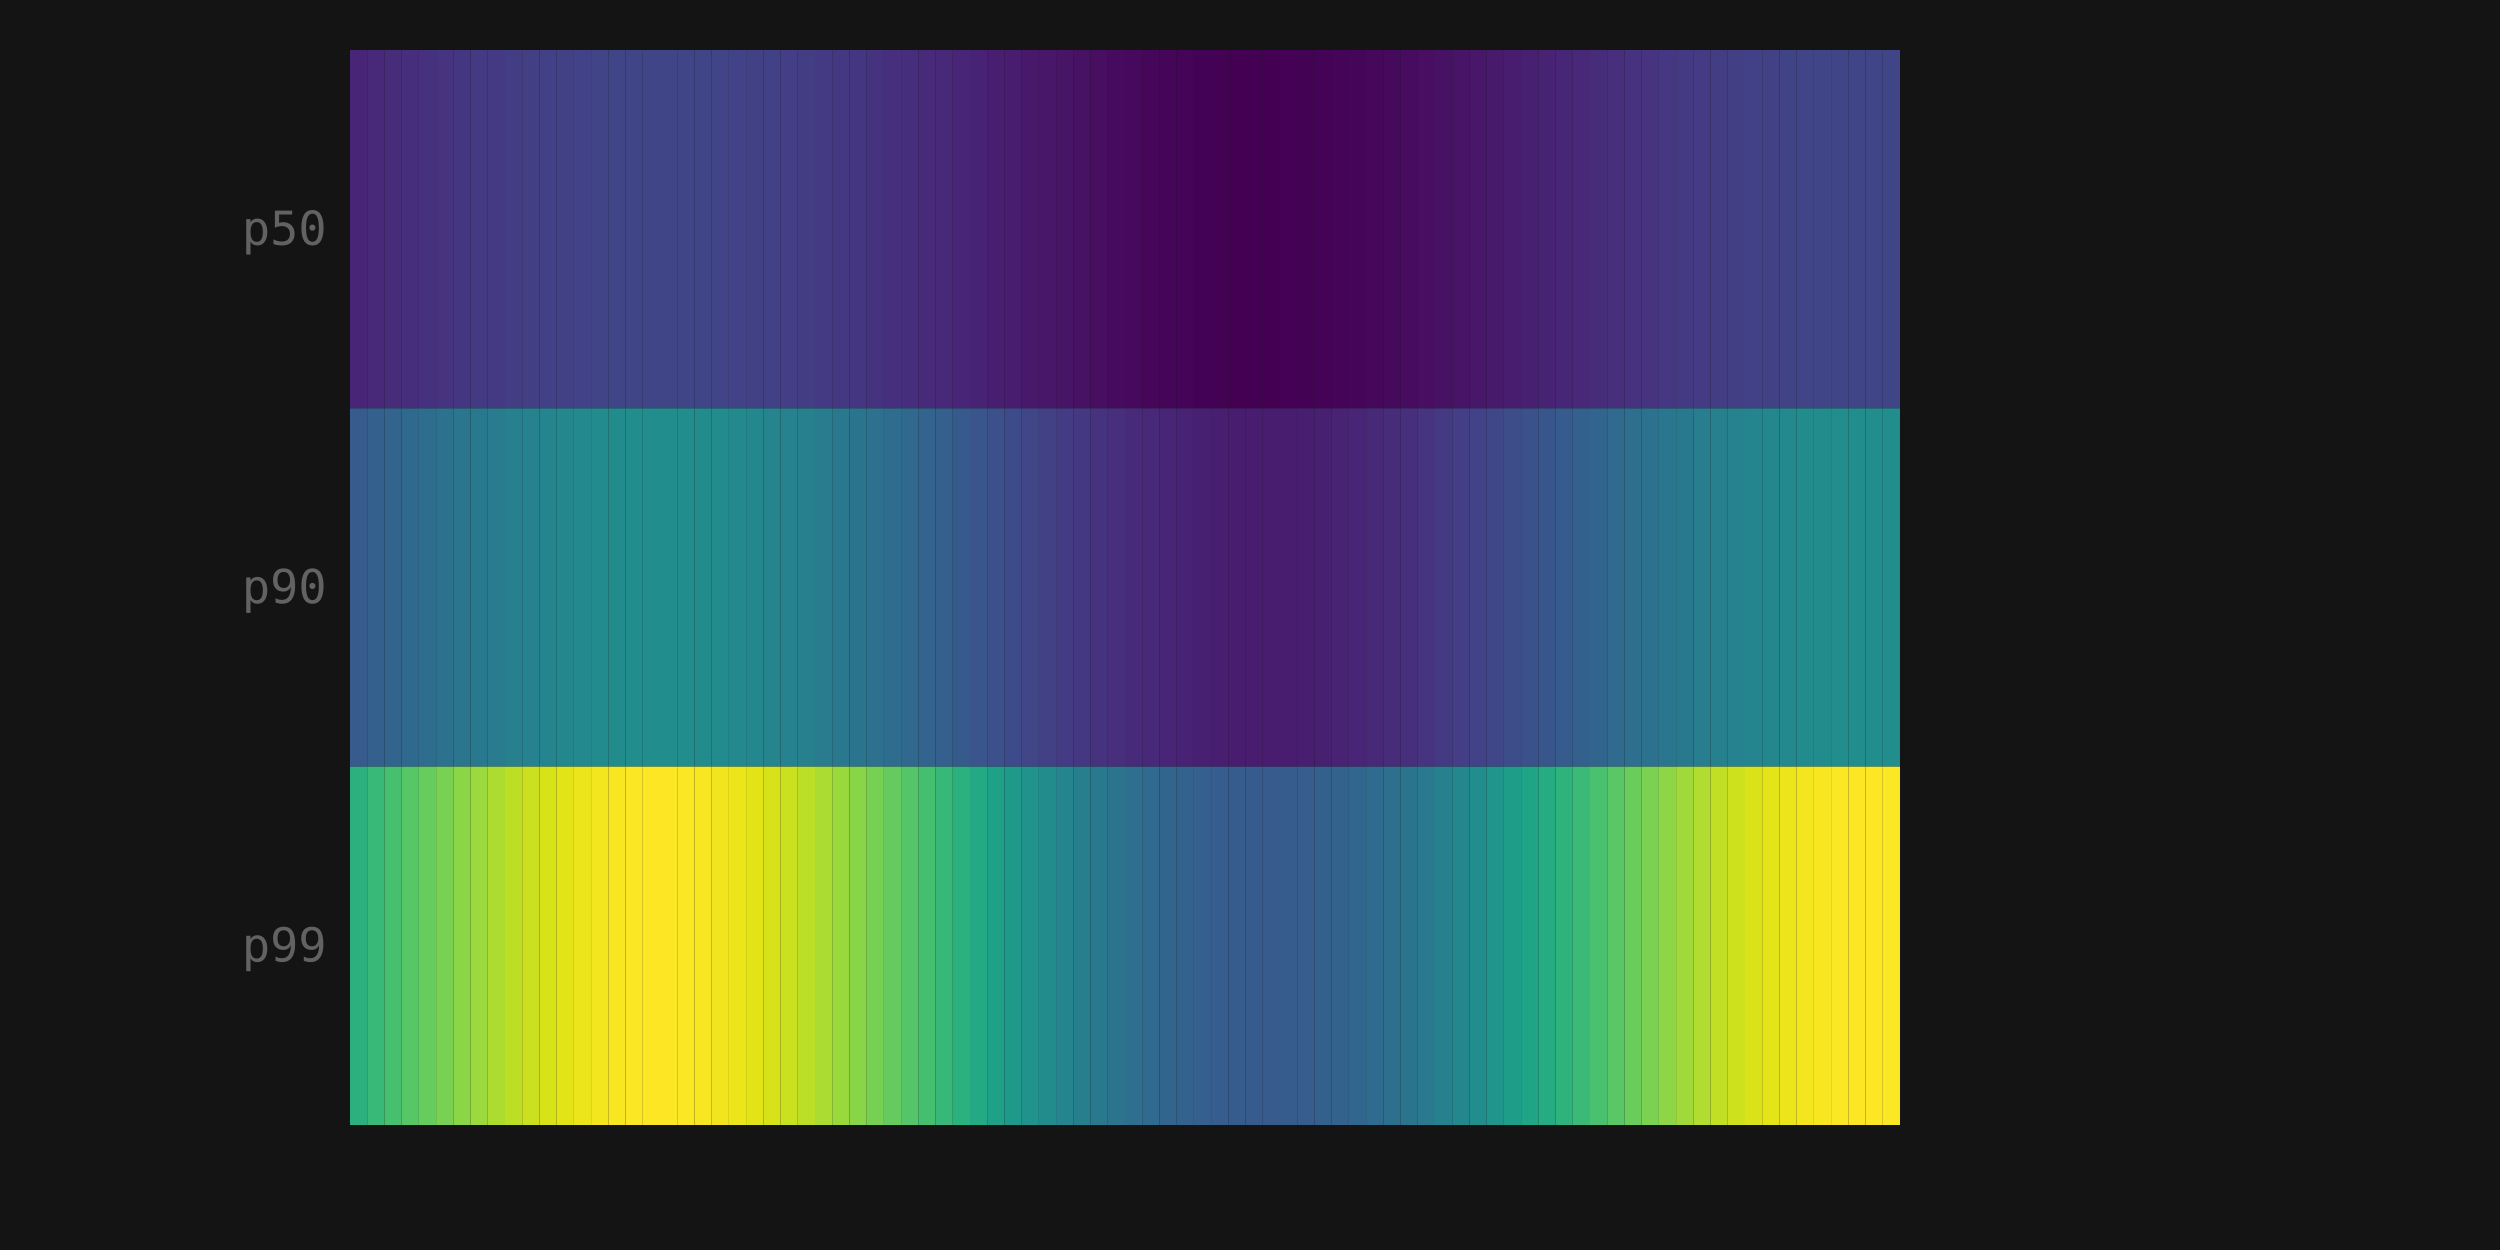
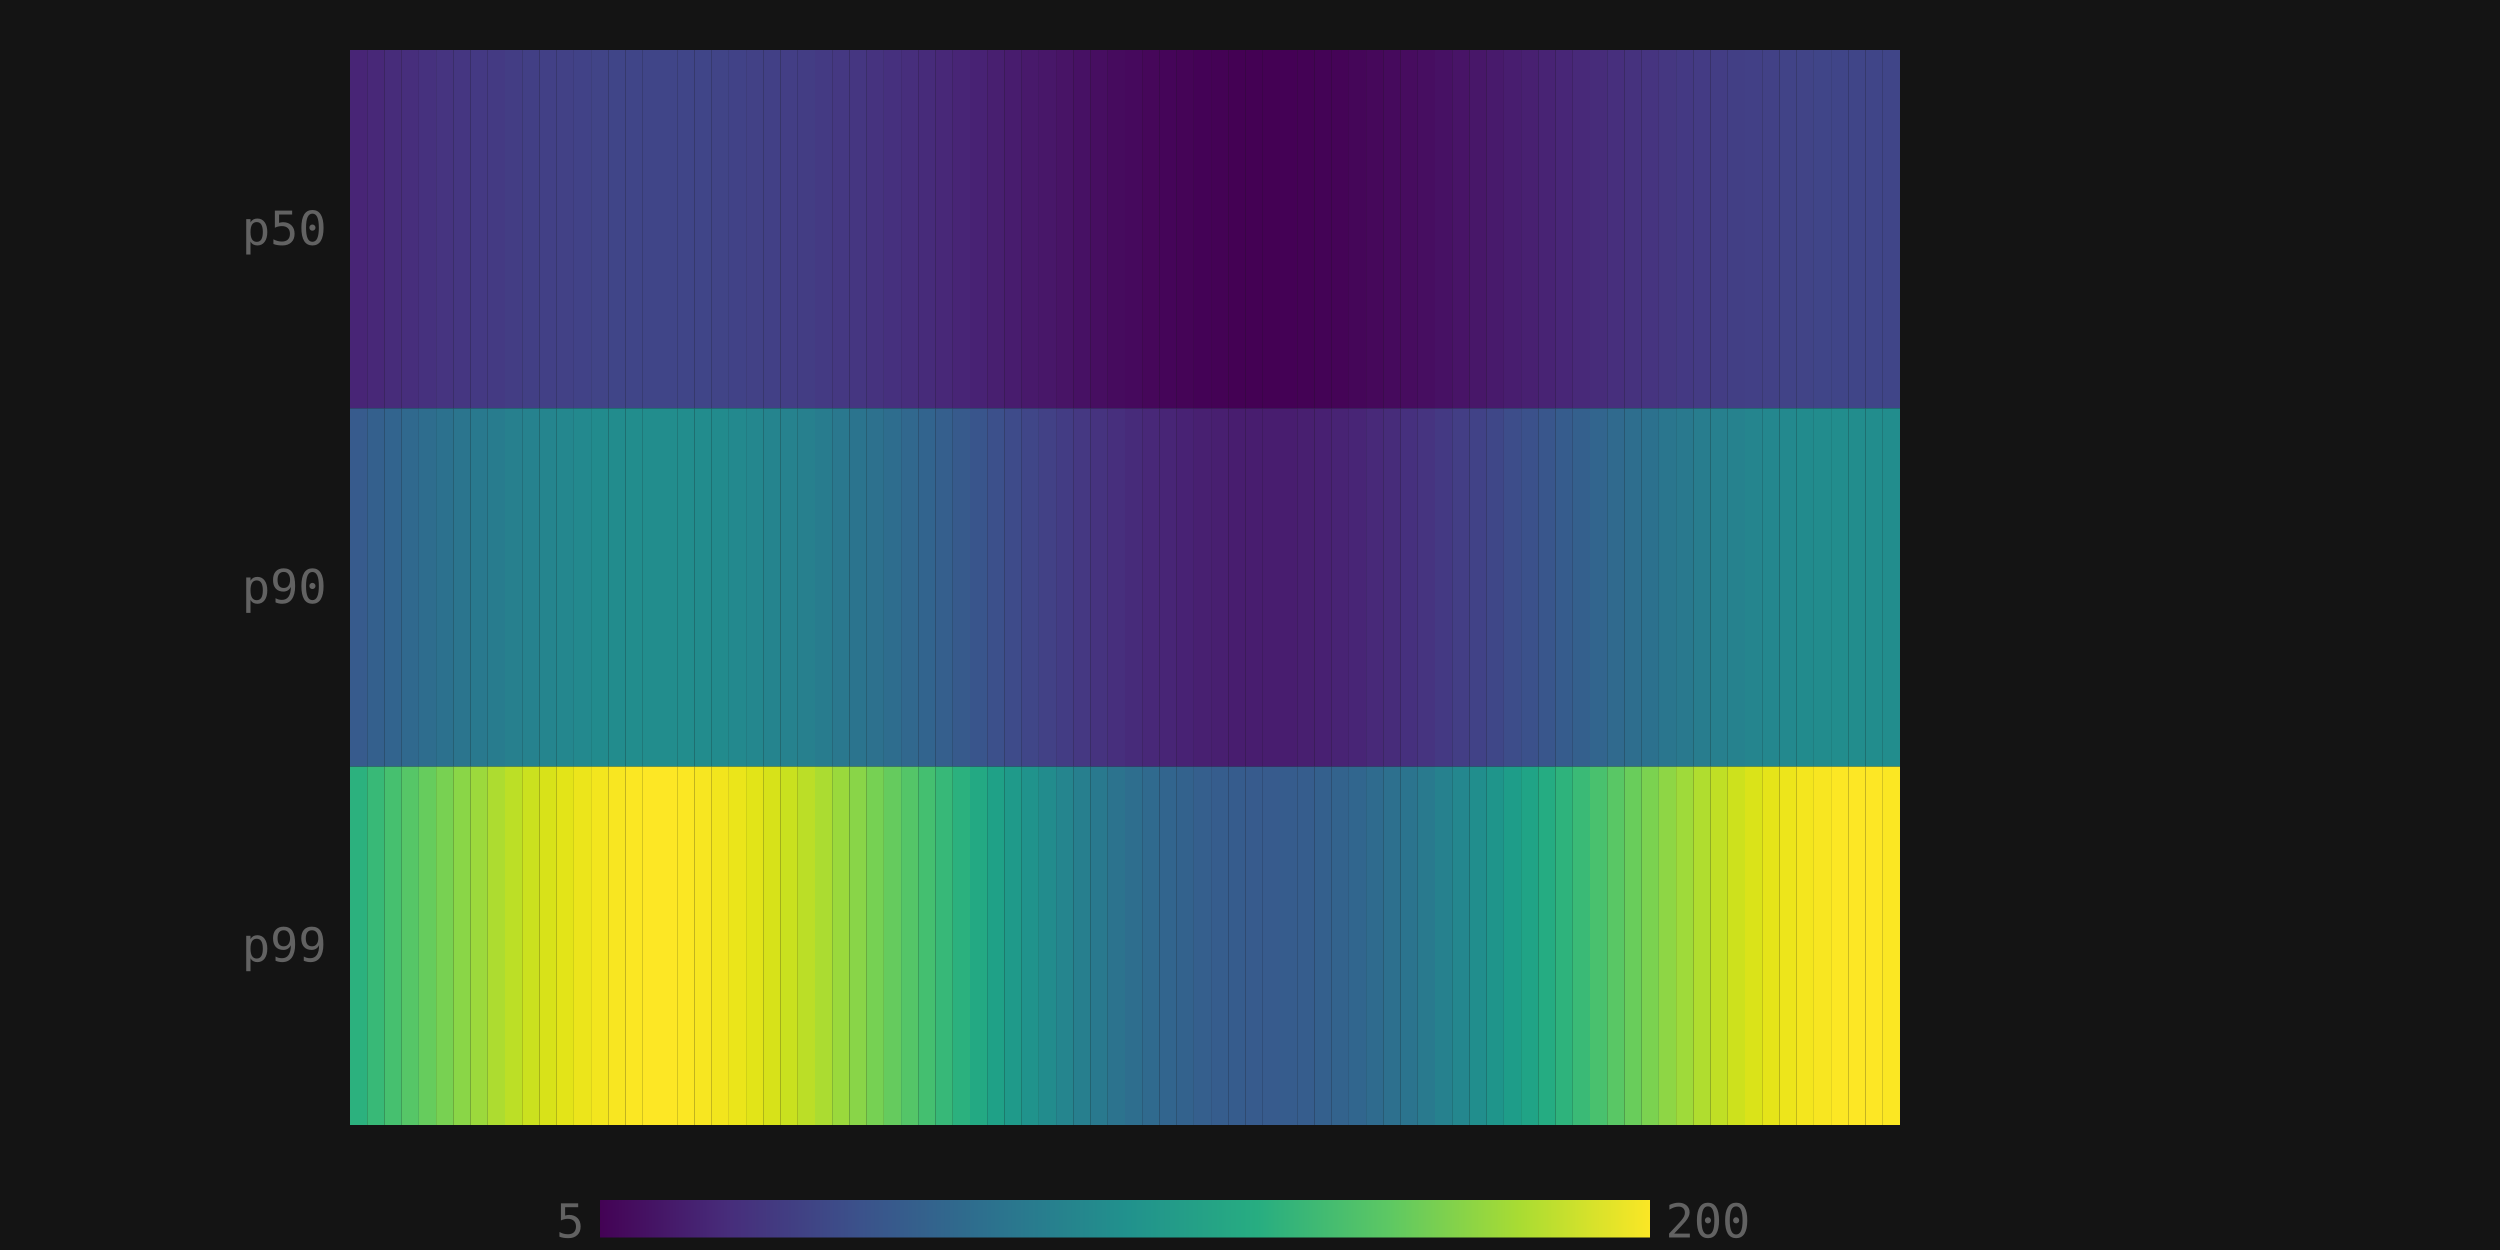
<svg xmlns="http://www.w3.org/2000/svg" viewBox="0 0 640 320" width="640" height="320">
  <rect width="100%" height="100%" fill="#141414" />
+   <text x="149.6" y="316.8" text-anchor="end" font-size="12" font-family="monospace" fill="#626262">5</text>
+   <defs>
+     <linearGradient id="rsvgb" x1="0" y1="0" x2="1" y2="0">
+       <stop offset="0" stop-color="#440154" />
+       <stop offset="0.125" stop-color="#472d7b" />
+       <stop offset="0.25" stop-color="#3b528b" />
+       <stop offset="0.375" stop-color="#2c728e" />
+       <stop offset="0.5" stop-color="#21918d" />
+       <stop offset="0.625" stop-color="#27ad81" />
+       <stop offset="0.75" stop-color="#5dc863" />
+       <stop offset="0.875" stop-color="#aadc32" />
+       <stop offset="1" stop-color="#fde725" />
+     </linearGradient>
+   </defs>
+   <rect x="153.6" y="307.2" width="268.8" height="9.6" fill="url(#rsvgb)" />
+   <text x="426.4" y="316.8" text-anchor="start" font-size="12" font-family="monospace" fill="#626262">200</text>
  <clipPath id="isvgb-0">
    <rect x="0" y="46.667" width="83.6" height="24" />
  </clipPath>
  <text x="83.6" y="62.667" text-anchor="end" clip-path="url(#isvgb-0)" font-size="12" font-family="monospace" fill="#626262">p50</text>
  <clipPath id="isvgb-1">
    <rect x="0" y="138.4" width="83.6" height="24" />
  </clipPath>
  <text x="83.6" y="154.4" text-anchor="end" clip-path="url(#isvgb-1)" font-size="12" font-family="monospace" fill="#626262">p90</text>
  <clipPath id="isvgb-2">
    <rect x="0" y="230.133" width="83.6" height="24" />
  </clipPath>
  <text x="83.6" y="246.133" text-anchor="end" clip-path="url(#isvgb-2)" font-size="12" font-family="monospace" fill="#626262">p99</text>
  <rect x="89.6" y="12.8" width="4.409" height="91.733" fill="#482576" />
  <rect x="94.009" y="12.8" width="4.409" height="91.733" fill="#482878" />
  <rect x="98.418" y="12.8" width="4.409" height="91.733" fill="#472c7a" />
  <rect x="102.827" y="12.8" width="4.409" height="91.733" fill="#472e7c" />
  <rect x="107.236" y="12.8" width="4.409" height="91.733" fill="#46317e" />
  <rect x="111.644" y="12.8" width="4.409" height="91.733" fill="#463480" />
  <rect x="116.053" y="12.8" width="4.409" height="91.733" fill="#453681" />
  <rect x="120.462" y="12.8" width="4.409" height="91.733" fill="#443983" />
  <rect x="124.871" y="12.8" width="4.409" height="91.733" fill="#443a83" />
  <rect x="129.28" y="12.8" width="4.409" height="91.733" fill="#433d84" />
  <rect x="133.689" y="12.8" width="4.409" height="91.733" fill="#423f85" />
  <rect x="138.098" y="12.8" width="4.409" height="91.733" fill="#424086" />
  <rect x="142.507" y="12.8" width="4.409" height="91.733" fill="#424186" />
  <rect x="146.916" y="12.8" width="4.409" height="91.733" fill="#414287" />
  <rect x="151.324" y="12.8" width="4.409" height="91.733" fill="#414487" />
  <rect x="155.733" y="12.8" width="4.409" height="91.733" fill="#404588" />
  <rect x="160.142" y="12.8" width="4.409" height="91.733" fill="#404588" />
  <rect x="164.551" y="12.8" width="4.409" height="91.733" fill="#404588" />
  <rect x="168.96" y="12.8" width="4.409" height="91.733" fill="#404588" />
  <rect x="173.369" y="12.8" width="4.409" height="91.733" fill="#404588" />
  <rect x="177.778" y="12.8" width="4.409" height="91.733" fill="#404588" />
  <rect x="182.187" y="12.8" width="4.409" height="91.733" fill="#414487" />
  <rect x="186.596" y="12.8" width="4.409" height="91.733" fill="#414287" />
  <rect x="191.004" y="12.8" width="4.409" height="91.733" fill="#424186" />
  <rect x="195.413" y="12.8" width="4.409" height="91.733" fill="#424086" />
  <rect x="199.822" y="12.8" width="4.409" height="91.733" fill="#433e85" />
  <rect x="204.231" y="12.8" width="4.409" height="91.733" fill="#433d84" />
  <rect x="208.64" y="12.8" width="4.409" height="91.733" fill="#443a83" />
  <rect x="213.049" y="12.8" width="4.409" height="91.733" fill="#453882" />
  <rect x="217.458" y="12.8" width="4.409" height="91.733" fill="#453681" />
  <rect x="221.867" y="12.8" width="4.409" height="91.733" fill="#46337f" />
  <rect x="226.276" y="12.8" width="4.409" height="91.733" fill="#46307e" />
  <rect x="230.684" y="12.8" width="4.409" height="91.733" fill="#472e7c" />
  <rect x="235.093" y="12.8" width="4.409" height="91.733" fill="#472b7a" />
  <rect x="239.502" y="12.8" width="4.409" height="91.733" fill="#482878" />
  <rect x="243.911" y="12.8" width="4.409" height="91.733" fill="#482576" />
  <rect x="248.32" y="12.8" width="4.409" height="91.733" fill="#482274" />
  <rect x="252.729" y="12.8" width="4.409" height="91.733" fill="#481f70" />
  <rect x="257.138" y="12.8" width="4.409" height="91.733" fill="#481c6e" />
  <rect x="261.547" y="12.8" width="4.409" height="91.733" fill="#48196b" />
  <rect x="265.956" y="12.8" width="4.409" height="91.733" fill="#481769" />
  <rect x="270.364" y="12.8" width="4.409" height="91.733" fill="#481466" />
  <rect x="274.773" y="12.8" width="4.409" height="91.733" fill="#471164" />
  <rect x="279.182" y="12.8" width="4.409" height="91.733" fill="#470e61" />
  <rect x="283.591" y="12.8" width="4.409" height="91.733" fill="#460b5e" />
  <rect x="288" y="12.8" width="4.409" height="91.733" fill="#46095d" />
  <rect x="292.409" y="12.8" width="4.409" height="91.733" fill="#46075a" />
  <rect x="296.818" y="12.8" width="4.409" height="91.733" fill="#450559" />
  <rect x="301.227" y="12.8" width="4.409" height="91.733" fill="#450457" />
  <rect x="305.636" y="12.8" width="4.409" height="91.733" fill="#440256" />
  <rect x="310.044" y="12.8" width="4.409" height="91.733" fill="#440255" />
  <rect x="314.453" y="12.8" width="4.409" height="91.733" fill="#440154" />
  <rect x="318.862" y="12.8" width="4.409" height="91.733" fill="#440154" />
  <rect x="323.271" y="12.8" width="4.409" height="91.733" fill="#440154" />
  <rect x="327.68" y="12.8" width="4.409" height="91.733" fill="#440155" />
  <rect x="332.089" y="12.8" width="4.409" height="91.733" fill="#440255" />
  <rect x="336.498" y="12.8" width="4.409" height="91.733" fill="#440356" />
  <rect x="340.907" y="12.8" width="4.409" height="91.733" fill="#450457" />
  <rect x="345.316" y="12.8" width="4.409" height="91.733" fill="#450659" />
  <rect x="349.724" y="12.8" width="4.409" height="91.733" fill="#46085b" />
  <rect x="354.133" y="12.8" width="4.409" height="91.733" fill="#460a5d" />
  <rect x="358.542" y="12.8" width="4.409" height="91.733" fill="#470c5f" />
  <rect x="362.951" y="12.8" width="4.409" height="91.733" fill="#470e61" />
  <rect x="367.36" y="12.8" width="4.409" height="91.733" fill="#471164" />
  <rect x="371.769" y="12.8" width="4.409" height="91.733" fill="#481467" />
  <rect x="376.178" y="12.8" width="4.409" height="91.733" fill="#481769" />
  <rect x="380.587" y="12.8" width="4.409" height="91.733" fill="#481a6c" />
  <rect x="384.996" y="12.8" width="4.409" height="91.733" fill="#481d6f" />
  <rect x="389.404" y="12.8" width="4.409" height="91.733" fill="#482071" />
  <rect x="393.813" y="12.8" width="4.409" height="91.733" fill="#482374" />
  <rect x="398.222" y="12.8" width="4.409" height="91.733" fill="#482677" />
  <rect x="402.631" y="12.8" width="4.409" height="91.733" fill="#482979" />
  <rect x="407.04" y="12.8" width="4.409" height="91.733" fill="#472c7a" />
  <rect x="411.449" y="12.8" width="4.409" height="91.733" fill="#472f7d" />
  <rect x="415.858" y="12.8" width="4.409" height="91.733" fill="#46327e" />
  <rect x="420.267" y="12.8" width="4.409" height="91.733" fill="#463480" />
  <rect x="424.676" y="12.8" width="4.409" height="91.733" fill="#453781" />
  <rect x="429.084" y="12.8" width="4.409" height="91.733" fill="#443983" />
  <rect x="433.493" y="12.8" width="4.409" height="91.733" fill="#443b84" />
  <rect x="437.902" y="12.8" width="4.409" height="91.733" fill="#433d84" />
  <rect x="442.311" y="12.8" width="4.409" height="91.733" fill="#423f85" />
  <rect x="446.72" y="12.8" width="4.409" height="91.733" fill="#424086" />
  <rect x="451.129" y="12.8" width="4.409" height="91.733" fill="#424186" />
  <rect x="455.538" y="12.8" width="4.409" height="91.733" fill="#414387" />
  <rect x="459.947" y="12.8" width="4.409" height="91.733" fill="#414487" />
  <rect x="464.356" y="12.8" width="4.409" height="91.733" fill="#404588" />
  <rect x="468.764" y="12.8" width="4.409" height="91.733" fill="#404588" />
  <rect x="473.173" y="12.8" width="4.409" height="91.733" fill="#404588" />
  <rect x="477.582" y="12.8" width="4.409" height="91.733" fill="#404588" />
  <rect x="481.991" y="12.8" width="4.409" height="91.733" fill="#404588" />
  <rect x="89.6" y="104.533" width="4.409" height="91.733" fill="#375b8d" />
  <rect x="94.009" y="104.533" width="4.409" height="91.733" fill="#34608d" />
  <rect x="98.418" y="104.533" width="4.409" height="91.733" fill="#32648e" />
  <rect x="102.827" y="104.533" width="4.409" height="91.733" fill="#30698e" />
  <rect x="107.236" y="104.533" width="4.409" height="91.733" fill="#2e6d8e" />
  <rect x="111.644" y="104.533" width="4.409" height="91.733" fill="#2c718e" />
  <rect x="116.053" y="104.533" width="4.409" height="91.733" fill="#2b758e" />
  <rect x="120.462" y="104.533" width="4.409" height="91.733" fill="#29798e" />
  <rect x="124.871" y="104.533" width="4.409" height="91.733" fill="#287c8e" />
  <rect x="129.28" y="104.533" width="4.409" height="91.733" fill="#27808e" />
  <rect x="133.689" y="104.533" width="4.409" height="91.733" fill="#26828e" />
  <rect x="138.098" y="104.533" width="4.409" height="91.733" fill="#25858e" />
  <rect x="142.507" y="104.533" width="4.409" height="91.733" fill="#24878e" />
  <rect x="146.916" y="104.533" width="4.409" height="91.733" fill="#23898e" />
  <rect x="151.324" y="104.533" width="4.409" height="91.733" fill="#228b8d" />
  <rect x="155.733" y="104.533" width="4.409" height="91.733" fill="#228c8d" />
  <rect x="160.142" y="104.533" width="4.409" height="91.733" fill="#228d8d" />
  <rect x="164.551" y="104.533" width="4.409" height="91.733" fill="#228d8d" />
  <rect x="168.96" y="104.533" width="4.409" height="91.733" fill="#228d8d" />
  <rect x="173.369" y="104.533" width="4.409" height="91.733" fill="#228d8d" />
  <rect x="177.778" y="104.533" width="4.409" height="91.733" fill="#228c8d" />
  <rect x="182.187" y="104.533" width="4.409" height="91.733" fill="#228b8d" />
  <rect x="186.596" y="104.533" width="4.409" height="91.733" fill="#23898e" />
  <rect x="191.004" y="104.533" width="4.409" height="91.733" fill="#24878e" />
  <rect x="195.413" y="104.533" width="4.409" height="91.733" fill="#25848e" />
  <rect x="199.822" y="104.533" width="4.409" height="91.733" fill="#26828e" />
  <rect x="204.231" y="104.533" width="4.409" height="91.733" fill="#27808e" />
  <rect x="208.64" y="104.533" width="4.409" height="91.733" fill="#287c8e" />
  <rect x="213.049" y="104.533" width="4.409" height="91.733" fill="#2a788e" />
  <rect x="217.458" y="104.533" width="4.409" height="91.733" fill="#2b748e" />
  <rect x="221.867" y="104.533" width="4.409" height="91.733" fill="#2d718e" />
  <rect x="226.276" y="104.533" width="4.409" height="91.733" fill="#2e6d8e" />
  <rect x="230.684" y="104.533" width="4.409" height="91.733" fill="#31688e" />
  <rect x="235.093" y="104.533" width="4.409" height="91.733" fill="#32648e" />
  <rect x="239.502" y="104.533" width="4.409" height="91.733" fill="#355f8d" />
  <rect x="243.911" y="104.533" width="4.409" height="91.733" fill="#375a8c" />
  <rect x="248.32" y="104.533" width="4.409" height="91.733" fill="#39558c" />
  <rect x="252.729" y="104.533" width="4.409" height="91.733" fill="#3c508b" />
  <rect x="257.138" y="104.533" width="4.409" height="91.733" fill="#3e4b8a" />
  <rect x="261.547" y="104.533" width="4.409" height="91.733" fill="#404688" />
  <rect x="265.956" y="104.533" width="4.409" height="91.733" fill="#424186" />
  <rect x="270.364" y="104.533" width="4.409" height="91.733" fill="#433c84" />
  <rect x="274.773" y="104.533" width="4.409" height="91.733" fill="#453882" />
  <rect x="279.182" y="104.533" width="4.409" height="91.733" fill="#46337f" />
  <rect x="283.591" y="104.533" width="4.409" height="91.733" fill="#472f7d" />
  <rect x="288" y="104.533" width="4.409" height="91.733" fill="#472b7a" />
  <rect x="292.409" y="104.533" width="4.409" height="91.733" fill="#482878" />
  <rect x="296.818" y="104.533" width="4.409" height="91.733" fill="#482576" />
  <rect x="301.227" y="104.533" width="4.409" height="91.733" fill="#482274" />
  <rect x="305.636" y="104.533" width="4.409" height="91.733" fill="#482071" />
  <rect x="310.044" y="104.533" width="4.409" height="91.733" fill="#481f70" />
  <rect x="314.453" y="104.533" width="4.409" height="91.733" fill="#481d6f" />
  <rect x="318.862" y="104.533" width="4.409" height="91.733" fill="#481d6f" />
  <rect x="323.271" y="104.533" width="4.409" height="91.733" fill="#481d6f" />
  <rect x="327.68" y="104.533" width="4.409" height="91.733" fill="#481d6f" />
  <rect x="332.089" y="104.533" width="4.409" height="91.733" fill="#481f70" />
  <rect x="336.498" y="104.533" width="4.409" height="91.733" fill="#482072" />
  <rect x="340.907" y="104.533" width="4.409" height="91.733" fill="#482374" />
  <rect x="345.316" y="104.533" width="4.409" height="91.733" fill="#482576" />
  <rect x="349.724" y="104.533" width="4.409" height="91.733" fill="#482979" />
  <rect x="354.133" y="104.533" width="4.409" height="91.733" fill="#472c7a" />
  <rect x="358.542" y="104.533" width="4.409" height="91.733" fill="#46307e" />
  <rect x="362.951" y="104.533" width="4.409" height="91.733" fill="#463480" />
  <rect x="367.36" y="104.533" width="4.409" height="91.733" fill="#443983" />
  <rect x="371.769" y="104.533" width="4.409" height="91.733" fill="#433e85" />
  <rect x="376.178" y="104.533" width="4.409" height="91.733" fill="#414287" />
  <rect x="380.587" y="104.533" width="4.409" height="91.733" fill="#3f4788" />
  <rect x="384.996" y="104.533" width="4.409" height="91.733" fill="#3d4d8a" />
  <rect x="389.404" y="104.533" width="4.409" height="91.733" fill="#3b518b" />
  <rect x="393.813" y="104.533" width="4.409" height="91.733" fill="#39568c" />
  <rect x="398.222" y="104.533" width="4.409" height="91.733" fill="#365c8d" />
  <rect x="402.631" y="104.533" width="4.409" height="91.733" fill="#34608d" />
  <rect x="407.04" y="104.533" width="4.409" height="91.733" fill="#32658e" />
  <rect x="411.449" y="104.533" width="4.409" height="91.733" fill="#306a8e" />
  <rect x="415.858" y="104.533" width="4.409" height="91.733" fill="#2e6e8e" />
  <rect x="420.267" y="104.533" width="4.409" height="91.733" fill="#2c718e" />
  <rect x="424.676" y="104.533" width="4.409" height="91.733" fill="#2a768e" />
  <rect x="429.084" y="104.533" width="4.409" height="91.733" fill="#29798e" />
  <rect x="433.493" y="104.533" width="4.409" height="91.733" fill="#287d8e" />
  <rect x="437.902" y="104.533" width="4.409" height="91.733" fill="#27808e" />
  <rect x="442.311" y="104.533" width="4.409" height="91.733" fill="#26828e" />
  <rect x="446.72" y="104.533" width="4.409" height="91.733" fill="#25858e" />
  <rect x="451.129" y="104.533" width="4.409" height="91.733" fill="#24878e" />
  <rect x="455.538" y="104.533" width="4.409" height="91.733" fill="#23898e" />
  <rect x="459.947" y="104.533" width="4.409" height="91.733" fill="#228b8d" />
  <rect x="464.356" y="104.533" width="4.409" height="91.733" fill="#228c8d" />
  <rect x="468.764" y="104.533" width="4.409" height="91.733" fill="#228d8d" />
  <rect x="473.173" y="104.533" width="4.409" height="91.733" fill="#228d8d" />
  <rect x="477.582" y="104.533" width="4.409" height="91.733" fill="#228d8d" />
  <rect x="481.991" y="104.533" width="4.409" height="91.733" fill="#228d8d" />
  <rect x="89.6" y="196.267" width="4.409" height="91.733" fill="#2cb17e" />
  <rect x="94.009" y="196.267" width="4.409" height="91.733" fill="#38b977" />
  <rect x="98.418" y="196.267" width="4.409" height="91.733" fill="#46c06f" />
  <rect x="102.827" y="196.267" width="4.409" height="91.733" fill="#56c667" />
  <rect x="107.236" y="196.267" width="4.409" height="91.733" fill="#66cc5d" />
  <rect x="111.644" y="196.267" width="4.409" height="91.733" fill="#78d152" />
  <rect x="116.053" y="196.267" width="4.409" height="91.733" fill="#8ad647" />
  <rect x="120.462" y="196.267" width="4.409" height="91.733" fill="#9cd93c" />
  <rect x="124.871" y="196.267" width="4.409" height="91.733" fill="#addc30" />
  <rect x="129.28" y="196.267" width="4.409" height="91.733" fill="#bcdf26" />
  <rect x="133.689" y="196.267" width="4.409" height="91.733" fill="#cbe11f" />
  <rect x="138.098" y="196.267" width="4.409" height="91.733" fill="#d8e219" />
  <rect x="142.507" y="196.267" width="4.409" height="91.733" fill="#e3e418" />
  <rect x="146.916" y="196.267" width="4.409" height="91.733" fill="#ece51b" />
  <rect x="151.324" y="196.267" width="4.409" height="91.733" fill="#f3e61e" />
  <rect x="155.733" y="196.267" width="4.409" height="91.733" fill="#f8e621" />
  <rect x="160.142" y="196.267" width="4.409" height="91.733" fill="#fbe723" />
  <rect x="164.551" y="196.267" width="4.409" height="91.733" fill="#fde725" />
  <rect x="168.96" y="196.267" width="4.409" height="91.733" fill="#fde725" />
  <rect x="173.369" y="196.267" width="4.409" height="91.733" fill="#fbe723" />
  <rect x="177.778" y="196.267" width="4.409" height="91.733" fill="#f7e621" />
  <rect x="182.187" y="196.267" width="4.409" height="91.733" fill="#f2e51d" />
  <rect x="186.596" y="196.267" width="4.409" height="91.733" fill="#ebe51a" />
  <rect x="191.004" y="196.267" width="4.409" height="91.733" fill="#e2e418" />
  <rect x="195.413" y="196.267" width="4.409" height="91.733" fill="#d7e219" />
  <rect x="199.822" y="196.267" width="4.409" height="91.733" fill="#c9e11f" />
  <rect x="204.231" y="196.267" width="4.409" height="91.733" fill="#bbde27" />
  <rect x="208.64" y="196.267" width="4.409" height="91.733" fill="#abdc31" />
  <rect x="213.049" y="196.267" width="4.409" height="91.733" fill="#9ad93c" />
  <rect x="217.458" y="196.267" width="4.409" height="91.733" fill="#89d548" />
  <rect x="221.867" y="196.267" width="4.409" height="91.733" fill="#76d153" />
  <rect x="226.276" y="196.267" width="4.409" height="91.733" fill="#65cb5e" />
  <rect x="230.684" y="196.267" width="4.409" height="91.733" fill="#54c568" />
  <rect x="235.093" y="196.267" width="4.409" height="91.733" fill="#44bf70" />
  <rect x="239.502" y="196.267" width="4.409" height="91.733" fill="#37b878" />
  <rect x="243.911" y="196.267" width="4.409" height="91.733" fill="#2bb17e" />
  <rect x="248.32" y="196.267" width="4.409" height="91.733" fill="#23a983" />
  <rect x="252.729" y="196.267" width="4.409" height="91.733" fill="#1fa187" />
  <rect x="257.138" y="196.267" width="4.409" height="91.733" fill="#1f9a8a" />
  <rect x="261.547" y="196.267" width="4.409" height="91.733" fill="#20938c" />
  <rect x="265.956" y="196.267" width="4.409" height="91.733" fill="#228c8d" />
  <rect x="270.364" y="196.267" width="4.409" height="91.733" fill="#25858e" />
  <rect x="274.773" y="196.267" width="4.409" height="91.733" fill="#277f8e" />
  <rect x="279.182" y="196.267" width="4.409" height="91.733" fill="#29798e" />
  <rect x="283.591" y="196.267" width="4.409" height="91.733" fill="#2c738e" />
  <rect x="288" y="196.267" width="4.409" height="91.733" fill="#2e6e8e" />
  <rect x="292.409" y="196.267" width="4.409" height="91.733" fill="#306a8e" />
  <rect x="296.818" y="196.267" width="4.409" height="91.733" fill="#32658e" />
  <rect x="301.227" y="196.267" width="4.409" height="91.733" fill="#33628d" />
  <rect x="305.636" y="196.267" width="4.409" height="91.733" fill="#355f8d" />
  <rect x="310.044" y="196.267" width="4.409" height="91.733" fill="#365d8d" />
  <rect x="314.453" y="196.267" width="4.409" height="91.733" fill="#365c8d" />
  <rect x="318.862" y="196.267" width="4.409" height="91.733" fill="#375b8d" />
  <rect x="323.271" y="196.267" width="4.409" height="91.733" fill="#375b8d" />
  <rect x="327.68" y="196.267" width="4.409" height="91.733" fill="#365c8d" />
  <rect x="332.089" y="196.267" width="4.409" height="91.733" fill="#365d8d" />
  <rect x="336.498" y="196.267" width="4.409" height="91.733" fill="#34608d" />
  <rect x="340.907" y="196.267" width="4.409" height="91.733" fill="#33638d" />
  <rect x="345.316" y="196.267" width="4.409" height="91.733" fill="#31668e" />
  <rect x="349.724" y="196.267" width="4.409" height="91.733" fill="#2f6b8e" />
  <rect x="354.133" y="196.267" width="4.409" height="91.733" fill="#2d708e" />
  <rect x="358.542" y="196.267" width="4.409" height="91.733" fill="#2b748e" />
  <rect x="362.951" y="196.267" width="4.409" height="91.733" fill="#297a8e" />
  <rect x="367.36" y="196.267" width="4.409" height="91.733" fill="#26818e" />
  <rect x="371.769" y="196.267" width="4.409" height="91.733" fill="#24878e" />
  <rect x="376.178" y="196.267" width="4.409" height="91.733" fill="#218e8d" />
  <rect x="380.587" y="196.267" width="4.409" height="91.733" fill="#1f958b" />
  <rect x="384.996" y="196.267" width="4.409" height="91.733" fill="#1e9d89" />
  <rect x="389.404" y="196.267" width="4.409" height="91.733" fill="#20a486" />
  <rect x="393.813" y="196.267" width="4.409" height="91.733" fill="#25ac82" />
  <rect x="398.222" y="196.267" width="4.409" height="91.733" fill="#2eb37c" />
  <rect x="402.631" y="196.267" width="4.409" height="91.733" fill="#3aba76" />
  <rect x="407.04" y="196.267" width="4.409" height="91.733" fill="#49c16e" />
  <rect x="411.449" y="196.267" width="4.409" height="91.733" fill="#59c765" />
  <rect x="415.858" y="196.267" width="4.409" height="91.733" fill="#69cd5b" />
  <rect x="420.267" y="196.267" width="4.409" height="91.733" fill="#7bd250" />
  <rect x="424.676" y="196.267" width="4.409" height="91.733" fill="#8ed645" />
  <rect x="429.084" y="196.267" width="4.409" height="91.733" fill="#9fda3a" />
  <rect x="433.493" y="196.267" width="4.409" height="91.733" fill="#b0dd2f" />
  <rect x="437.902" y="196.267" width="4.409" height="91.733" fill="#c0df25" />
  <rect x="442.311" y="196.267" width="4.409" height="91.733" fill="#cde11d" />
  <rect x="446.72" y="196.267" width="4.409" height="91.733" fill="#dae319" />
  <rect x="451.129" y="196.267" width="4.409" height="91.733" fill="#e5e419" />
  <rect x="455.538" y="196.267" width="4.409" height="91.733" fill="#ede51b" />
  <rect x="459.947" y="196.267" width="4.409" height="91.733" fill="#f4e61e" />
  <rect x="464.356" y="196.267" width="4.409" height="91.733" fill="#f8e621" />
  <rect x="468.764" y="196.267" width="4.409" height="91.733" fill="#fce724" />
  <rect x="473.173" y="196.267" width="4.409" height="91.733" fill="#fde725" />
  <rect x="477.582" y="196.267" width="4.409" height="91.733" fill="#fde725" />
  <rect x="481.991" y="196.267" width="4.409" height="91.733" fill="#fbe723" />
</svg>
